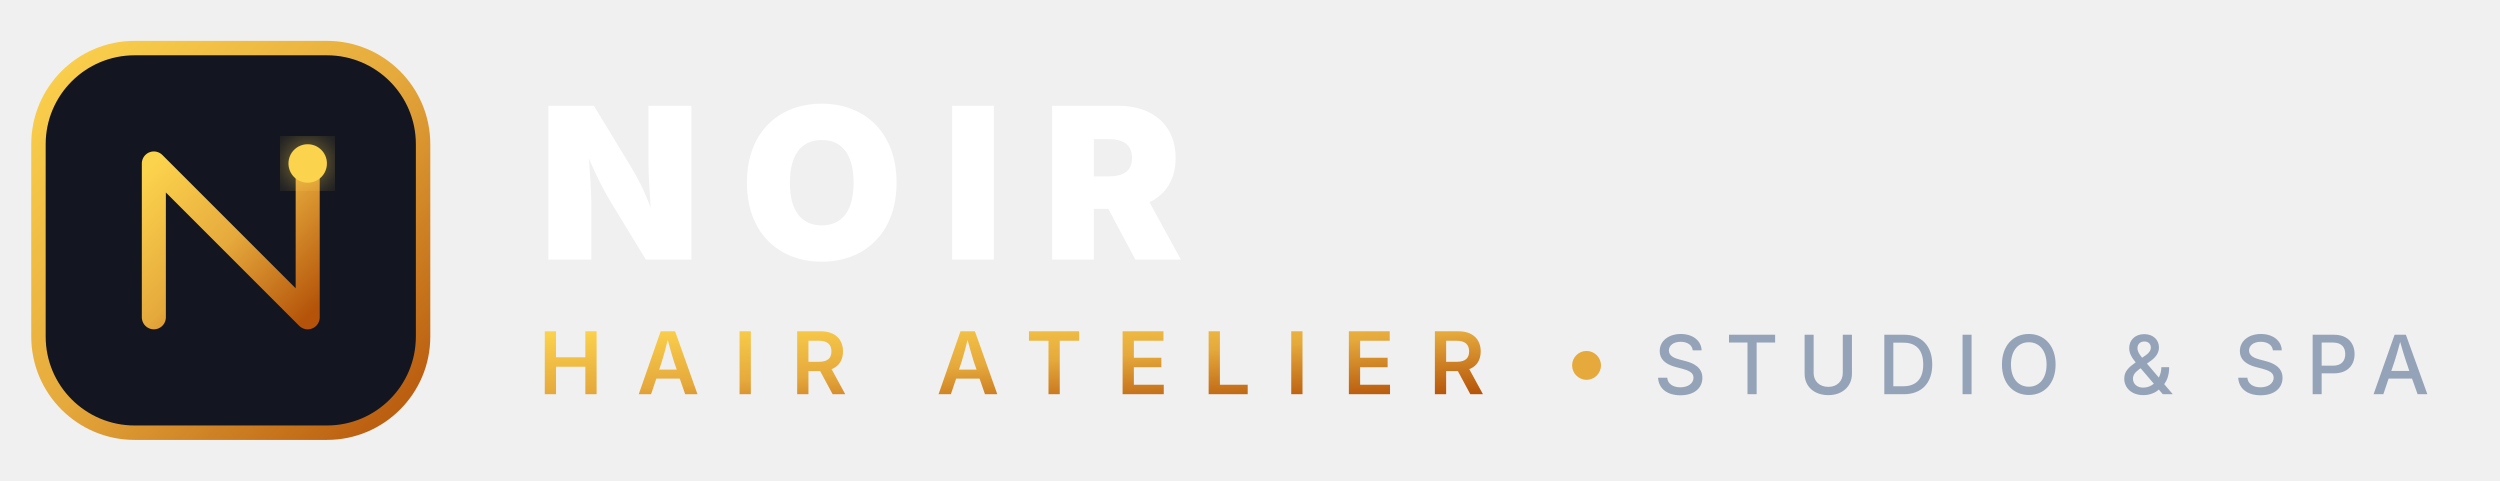
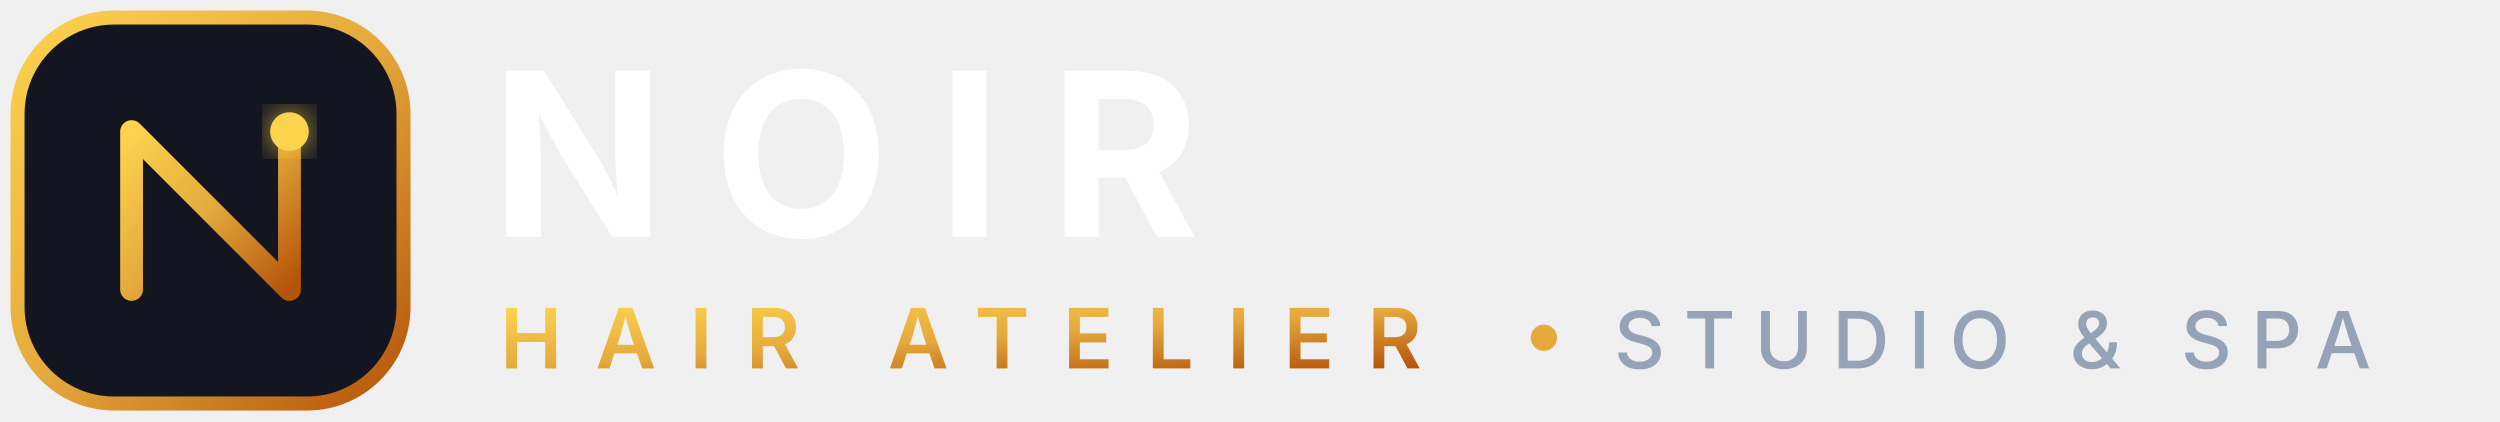
- <svg xmlns="http://www.w3.org/2000/svg" viewBox="0 0 260 50" width="260" height="50">
+ <svg xmlns="http://www.w3.org/2000/svg" viewBox="0 0 285 48" width="285" height="48">
  <defs>
    <linearGradient id="goldGrad" x1="0%" y1="0%" x2="100%" y2="100%">
      <stop offset="0%" stop-color="#FCD34D" />
      <stop offset="50%" stop-color="#E5A93C" />
      <stop offset="100%" stop-color="#B45309" />
    </linearGradient>
    <filter id="glow" x="-20%" y="-20%" width="140%" height="140%">
      <feGaussianBlur stdDeviation="2" result="blur" />
      <feComposite in="SourceGraphic" in2="blur" operator="over" />
    </filter>
  </defs>
-   <g transform="translate(4, 5)">
-     <rect x="0" y="0" width="40" height="40" rx="10" fill="#131620" stroke="url(#goldGrad)" stroke-width="1.5" />
-     <path d="M12 28 V12 L28 28 V12" fill="none" stroke="url(#goldGrad)" stroke-width="2.5" stroke-linecap="round" stroke-linejoin="round" />
-     <circle cx="28" cy="12" r="2" fill="#FCD34D" filter="url(#glow)" />
+   <g id="noirEmblem" transform="translate(2, 2)">
+     <rect x="0" y="0" width="44" height="44" rx="11" fill="#131620" stroke="url(#goldGrad)" stroke-width="1.6" />
+     <path d="M13 31 V13 L31 31 V13" fill="none" stroke="url(#goldGrad)" stroke-width="2.6" stroke-linecap="round" stroke-linejoin="round" />
+     <circle cx="31" cy="13" r="2.2" fill="#FCD34D" filter="url(#glow)" />
  </g>
-   <text x="56" y="27" font-family="'Plus Jakarta Sans', 'Inter', -apple-system, sans-serif" font-weight="900" font-size="22" letter-spacing="4" fill="#FFFFFF">NOIR</text>
-   <text x="56" y="41" font-family="'Plus Jakarta Sans', 'Inter', -apple-system, sans-serif" font-weight="600" font-size="9" letter-spacing="3.5" fill="url(#goldGrad)">HAIR ATELIER</text>
-   <circle cx="165" cy="38" r="1.5" fill="#E5A93C" />
-   <text x="172" y="41" font-family="'Plus Jakarta Sans', 'Inter', -apple-system, sans-serif" font-weight="500" font-size="8.5" letter-spacing="2" fill="#94A3B8">STUDIO &amp; SPA</text>
+   <g transform="translate(56, 0)">
+     <text x="0" y="27" font-family="'Plus Jakarta Sans', 'Inter', -apple-system, sans-serif" font-weight="700" font-size="26" letter-spacing="5.5" fill="#FFFFFF">NOIR</text>
+     <text x="1" y="42" font-family="'Plus Jakarta Sans', 'Inter', -apple-system, sans-serif" font-weight="600" font-size="9.5" letter-spacing="3.8" fill="url(#goldGrad)">HAIR ATELIER</text>
+     <circle cx="120" cy="38.5" r="1.5" fill="#E5A93C" />
+     <text x="128" y="42" font-family="'Plus Jakarta Sans', 'Inter', -apple-system, sans-serif" font-weight="500" font-size="9" letter-spacing="2.2" fill="#94A3B8">STUDIO &amp; SPA</text>
+   </g>
</svg>
